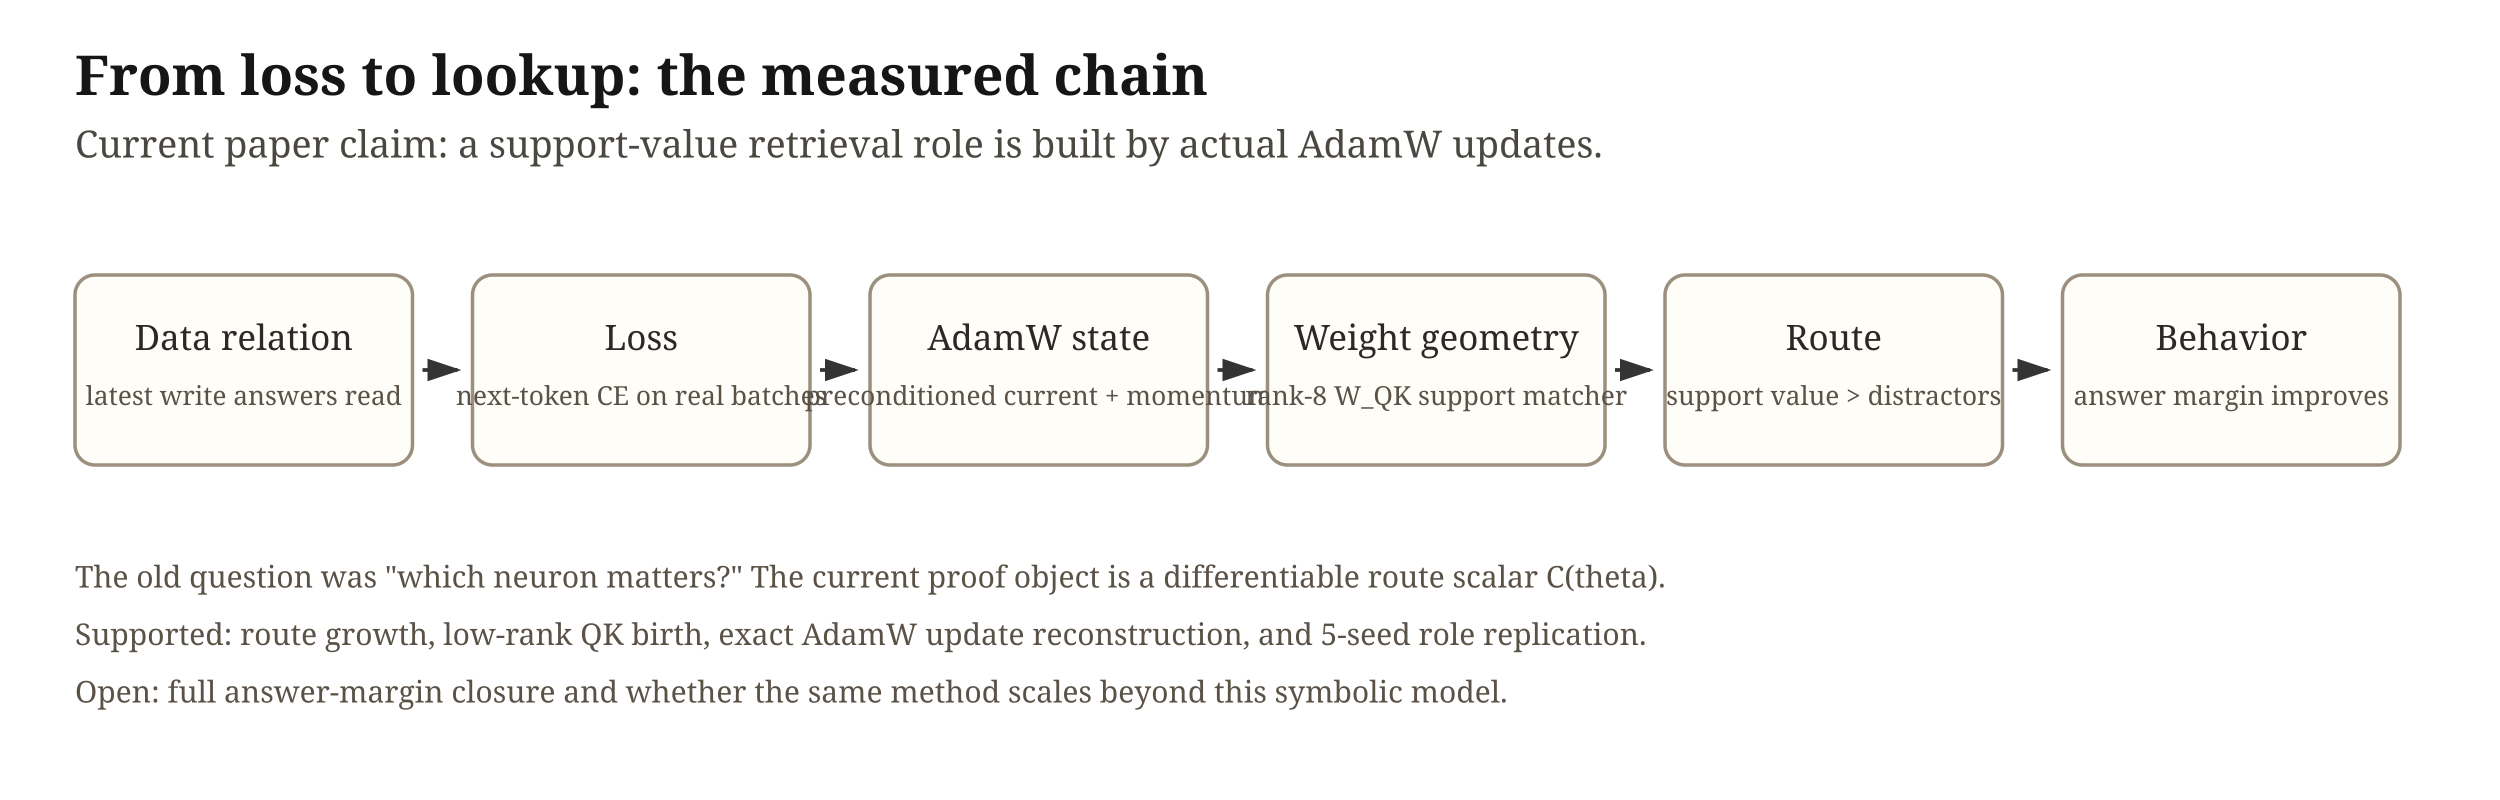
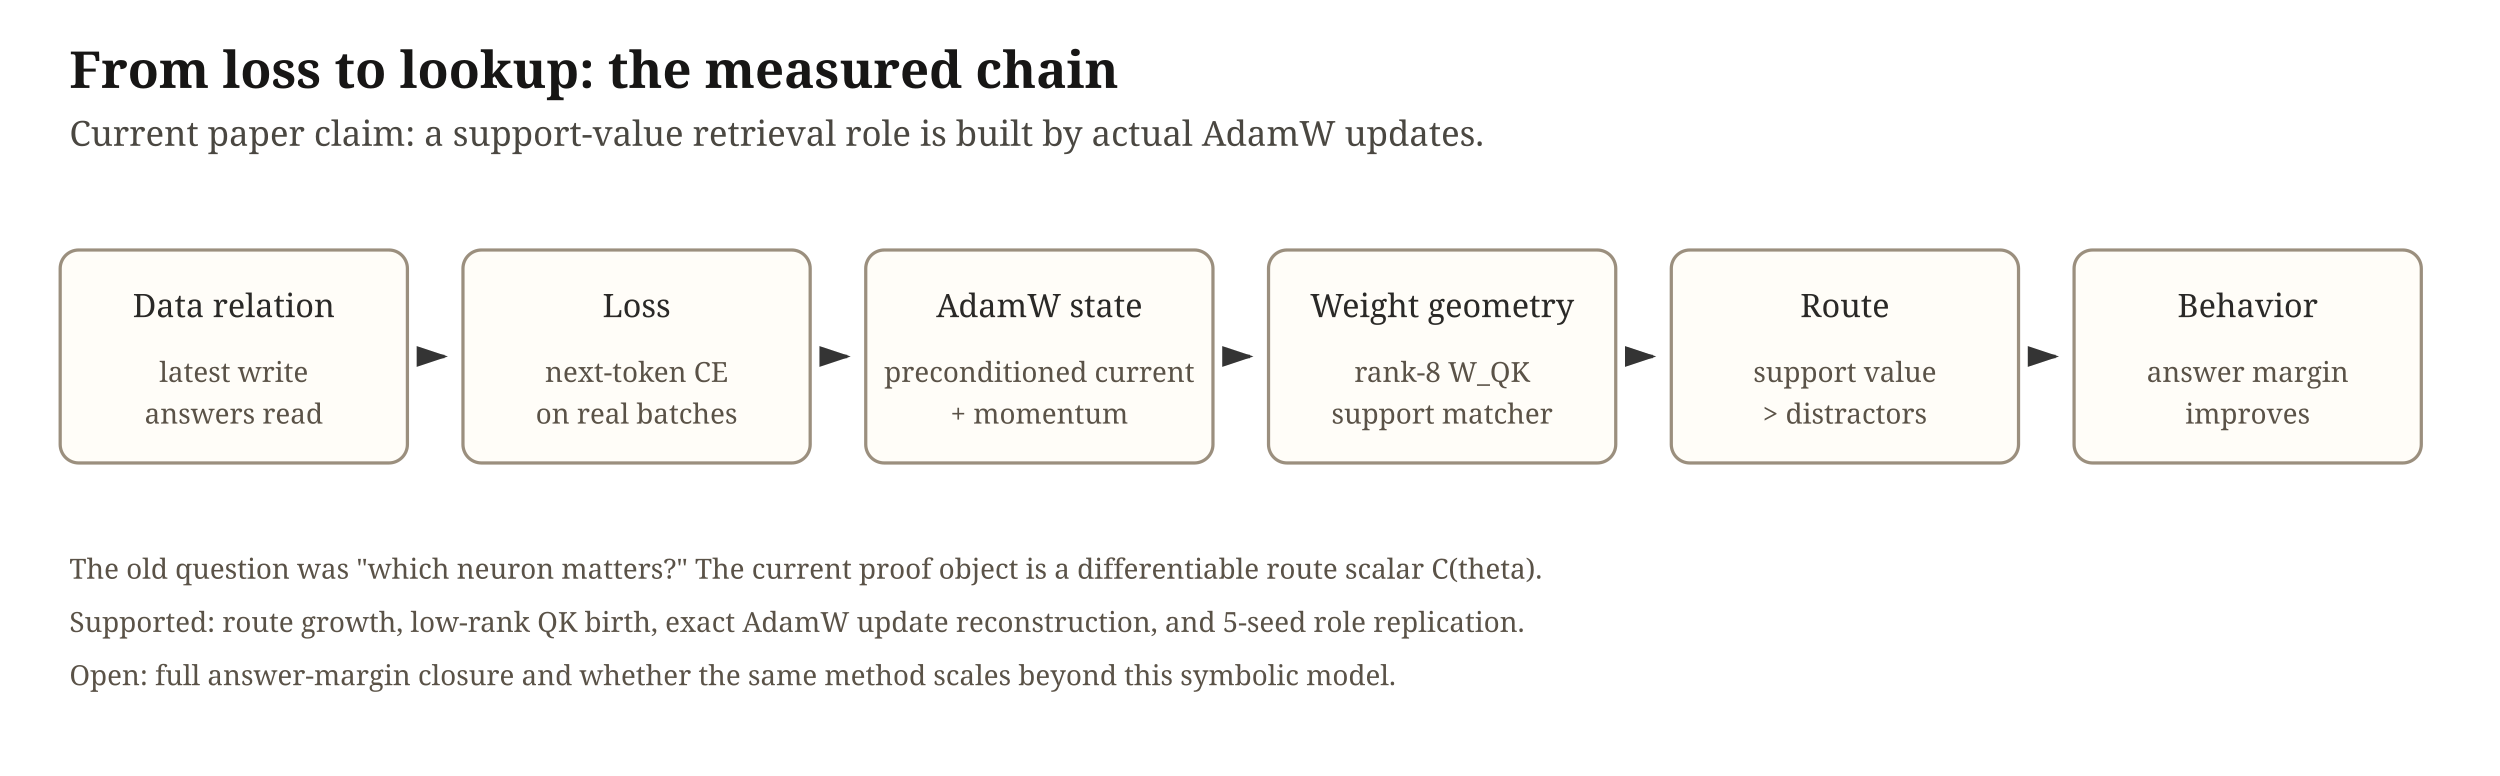
- <svg xmlns="http://www.w3.org/2000/svg" width="1000" height="320" viewBox="0 0 1000 320" role="img">
+ <svg xmlns="http://www.w3.org/2000/svg" width="1080" height="335" viewBox="0 0 1080 335" role="img">
  <defs>
    <marker id="arrow" markerWidth="10" markerHeight="10" refX="8" refY="3" orient="auto" markerUnits="strokeWidth">
      <path d="M0,0 L0,6 L9,3 z" fill="#343434" />
    </marker>
    <style>
.title{font:700 22px Georgia,serif;fill:#171615}.subtitle{font:15px Georgia,serif;fill:#4a4741}.label{font:14px Georgia,serif;fill:#2a2927}.small{font:12px Georgia,serif;fill:#5a5247}.tiny{font:10.5px Georgia,serif;fill:#5a5247}.axis{stroke:#4a4741;stroke-width:1}.grid{stroke:#ddd6c8;stroke-width:1}.box{fill:#fffdf8;stroke:#9b8f7e;stroke-width:1.4;rx:8}.ok{fill:#e7f3ed;stroke:#4f8f6f}.warn{fill:#fff4dc;stroke:#b78b3b}.open{fill:#f8e8e6;stroke:#aa615b}</style>
  </defs>
  <text x="30.0" y="38.0" class="title" text-anchor="start">From loss to lookup: the measured chain</text>
  <text x="30.0" y="63.0" class="subtitle" text-anchor="start">Current paper claim: a support-value retrieval role is built by actual AdamW updates.</text>
-   <rect x="30.0" y="110.0" width="135.0" height="76.0" class="box" />
-   <text x="97.5" y="140.0" class="label" text-anchor="middle">Data relation</text>
-   <text x="97.5" y="162.0" class="tiny" text-anchor="middle">latest write answers read</text>
-   <line x1="169.0" y1="148.0" x2="183.0" y2="148.0" stroke="#343434" stroke-width="1.5" marker-end="url(#arrow)" />
-   <rect x="189.0" y="110.0" width="135.0" height="76.0" class="box" />
-   <text x="256.5" y="140.0" class="label" text-anchor="middle">Loss</text>
-   <text x="256.5" y="162.0" class="tiny" text-anchor="middle">next-token CE on real batches</text>
-   <line x1="328.0" y1="148.0" x2="342.0" y2="148.0" stroke="#343434" stroke-width="1.5" marker-end="url(#arrow)" />
-   <rect x="348.0" y="110.0" width="135.0" height="76.0" class="box" />
-   <text x="415.5" y="140.0" class="label" text-anchor="middle">AdamW state</text>
-   <text x="415.5" y="162.0" class="tiny" text-anchor="middle">preconditioned current + momentum</text>
-   <line x1="487.0" y1="148.0" x2="501.0" y2="148.0" stroke="#343434" stroke-width="1.5" marker-end="url(#arrow)" />
-   <rect x="507.0" y="110.0" width="135.0" height="76.0" class="box" />
-   <text x="574.5" y="140.0" class="label" text-anchor="middle">Weight geometry</text>
-   <text x="574.5" y="162.0" class="tiny" text-anchor="middle">rank-8 W_QK support matcher</text>
-   <line x1="646.0" y1="148.0" x2="660.0" y2="148.0" stroke="#343434" stroke-width="1.5" marker-end="url(#arrow)" />
-   <rect x="666.0" y="110.0" width="135.0" height="76.0" class="box" />
-   <text x="733.5" y="140.0" class="label" text-anchor="middle">Route</text>
-   <text x="733.5" y="162.0" class="tiny" text-anchor="middle">support value &gt; distractors</text>
-   <line x1="805.0" y1="148.0" x2="819.0" y2="148.0" stroke="#343434" stroke-width="1.5" marker-end="url(#arrow)" />
-   <rect x="825.0" y="110.0" width="135.0" height="76.0" class="box" />
-   <text x="892.5" y="140.0" class="label" text-anchor="middle">Behavior</text>
-   <text x="892.5" y="162.0" class="tiny" text-anchor="middle">answer margin improves</text>
-   <text x="30.0" y="235.0" class="small" text-anchor="start">The old question was "which neuron matters?" The current proof object is a differentiable route scalar C(theta).</text>
-   <text x="30.0" y="258.0" class="small" text-anchor="start">Supported: route growth, low-rank QK birth, exact AdamW update reconstruction, and 5-seed role replication.</text>
-   <text x="30.0" y="281.0" class="small" text-anchor="start">Open: full answer-margin closure and whether the same method scales beyond this symbolic model.</text>
+   <rect x="26.0" y="108.0" width="150.0" height="92.0" class="box" />
+   <text x="101.0" y="137.0" class="label" text-anchor="middle">Data relation</text>
+   <text x="101.0" y="165.0" class="small" text-anchor="middle">latest write</text>
+   <text x="101.0" y="183.0" class="small" text-anchor="middle">answers read</text>
+   <line x1="181.0" y1="154.0" x2="192.0" y2="154.0" stroke="#343434" stroke-width="1.5" marker-end="url(#arrow)" />
+   <rect x="200.0" y="108.0" width="150.0" height="92.0" class="box" />
+   <text x="275.0" y="137.0" class="label" text-anchor="middle">Loss</text>
+   <text x="275.0" y="165.0" class="small" text-anchor="middle">next-token CE</text>
+   <text x="275.0" y="183.0" class="small" text-anchor="middle">on real batches</text>
+   <line x1="355.0" y1="154.0" x2="366.0" y2="154.0" stroke="#343434" stroke-width="1.5" marker-end="url(#arrow)" />
+   <rect x="374.0" y="108.0" width="150.0" height="92.0" class="box" />
+   <text x="449.0" y="137.0" class="label" text-anchor="middle">AdamW state</text>
+   <text x="449.0" y="165.0" class="small" text-anchor="middle">preconditioned current</text>
+   <text x="449.0" y="183.0" class="small" text-anchor="middle">+ momentum</text>
+   <line x1="529.0" y1="154.0" x2="540.0" y2="154.0" stroke="#343434" stroke-width="1.5" marker-end="url(#arrow)" />
+   <rect x="548.0" y="108.0" width="150.0" height="92.0" class="box" />
+   <text x="623.0" y="137.0" class="label" text-anchor="middle">Weight geometry</text>
+   <text x="623.0" y="165.0" class="small" text-anchor="middle">rank-8 W_QK</text>
+   <text x="623.0" y="183.0" class="small" text-anchor="middle">support matcher</text>
+   <line x1="703.0" y1="154.0" x2="714.0" y2="154.0" stroke="#343434" stroke-width="1.5" marker-end="url(#arrow)" />
+   <rect x="722.0" y="108.0" width="150.0" height="92.0" class="box" />
+   <text x="797.0" y="137.0" class="label" text-anchor="middle">Route</text>
+   <text x="797.0" y="165.0" class="small" text-anchor="middle">support value</text>
+   <text x="797.0" y="183.0" class="small" text-anchor="middle">&gt; distractors</text>
+   <line x1="877.0" y1="154.0" x2="888.0" y2="154.0" stroke="#343434" stroke-width="1.5" marker-end="url(#arrow)" />
+   <rect x="896.0" y="108.0" width="150.0" height="92.0" class="box" />
+   <text x="971.0" y="137.0" class="label" text-anchor="middle">Behavior</text>
+   <text x="971.0" y="165.0" class="small" text-anchor="middle">answer margin</text>
+   <text x="971.0" y="183.0" class="small" text-anchor="middle">improves</text>
+   <text x="30.0" y="250.0" class="small" text-anchor="start">The old question was "which neuron matters?" The current proof object is a differentiable route scalar C(theta).</text>
+   <text x="30.0" y="273.0" class="small" text-anchor="start">Supported: route growth, low-rank QK birth, exact AdamW update reconstruction, and 5-seed role replication.</text>
+   <text x="30.0" y="296.0" class="small" text-anchor="start">Open: full answer-margin closure and whether the same method scales beyond this symbolic model.</text>
</svg>
